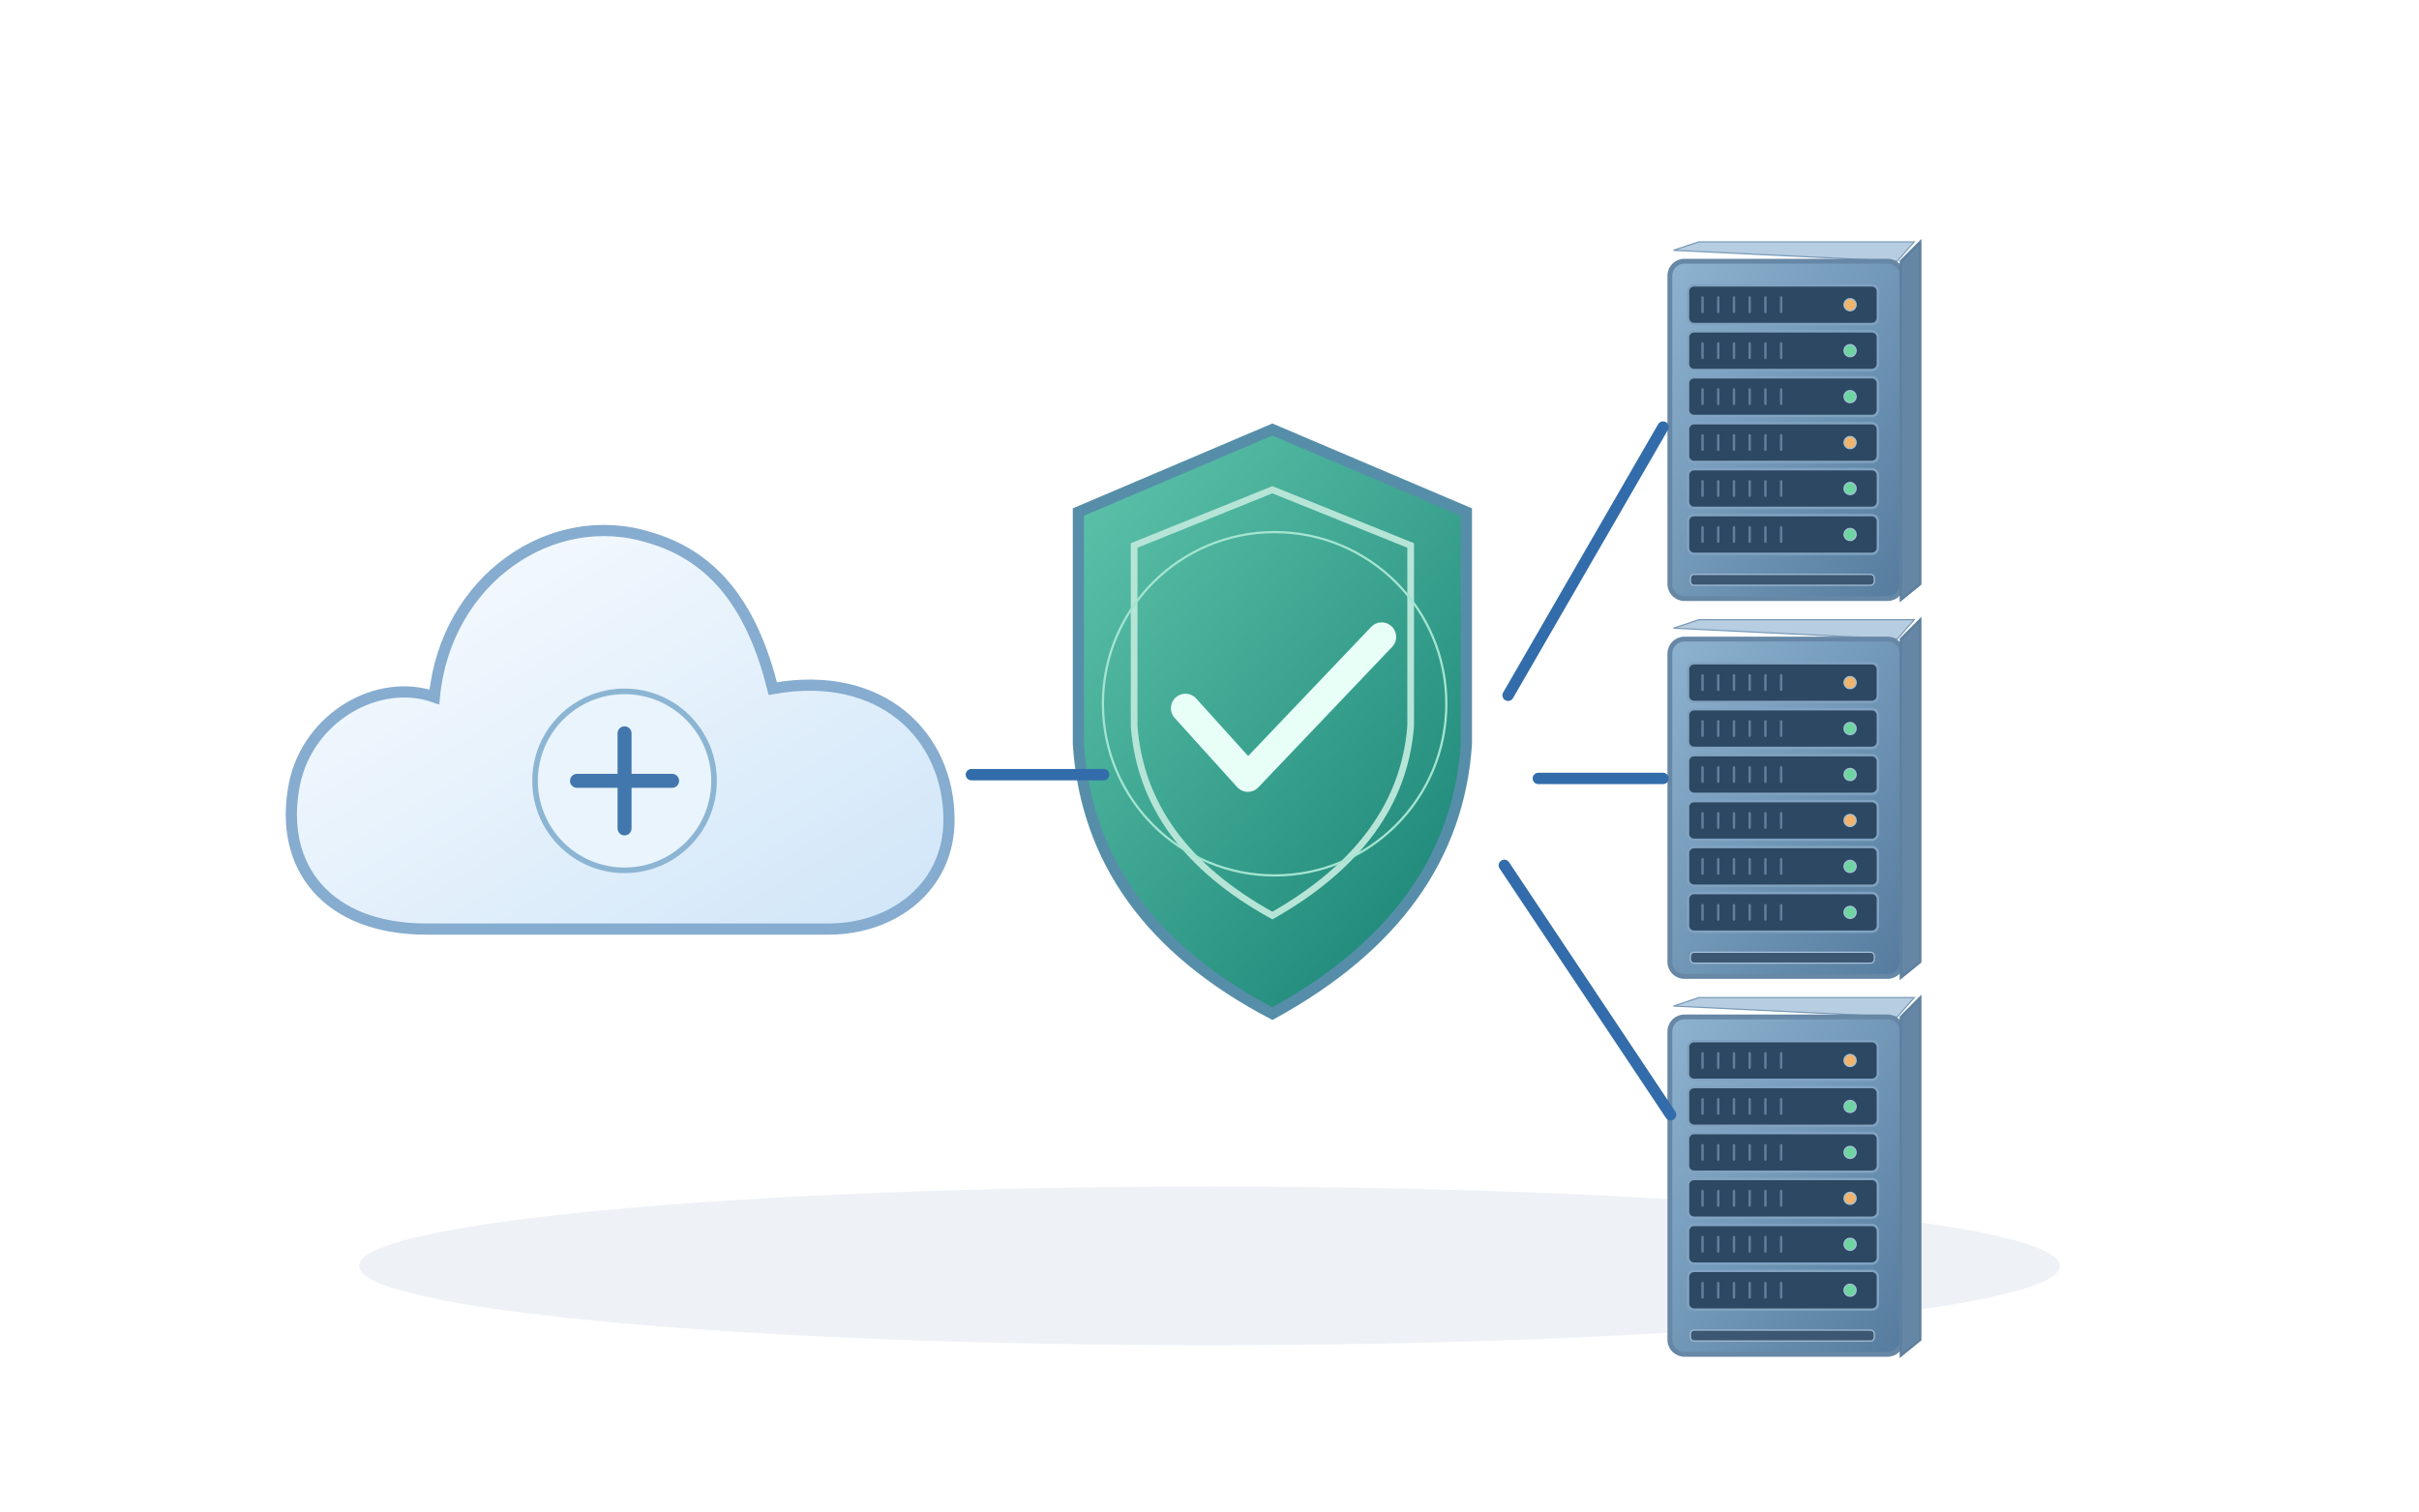
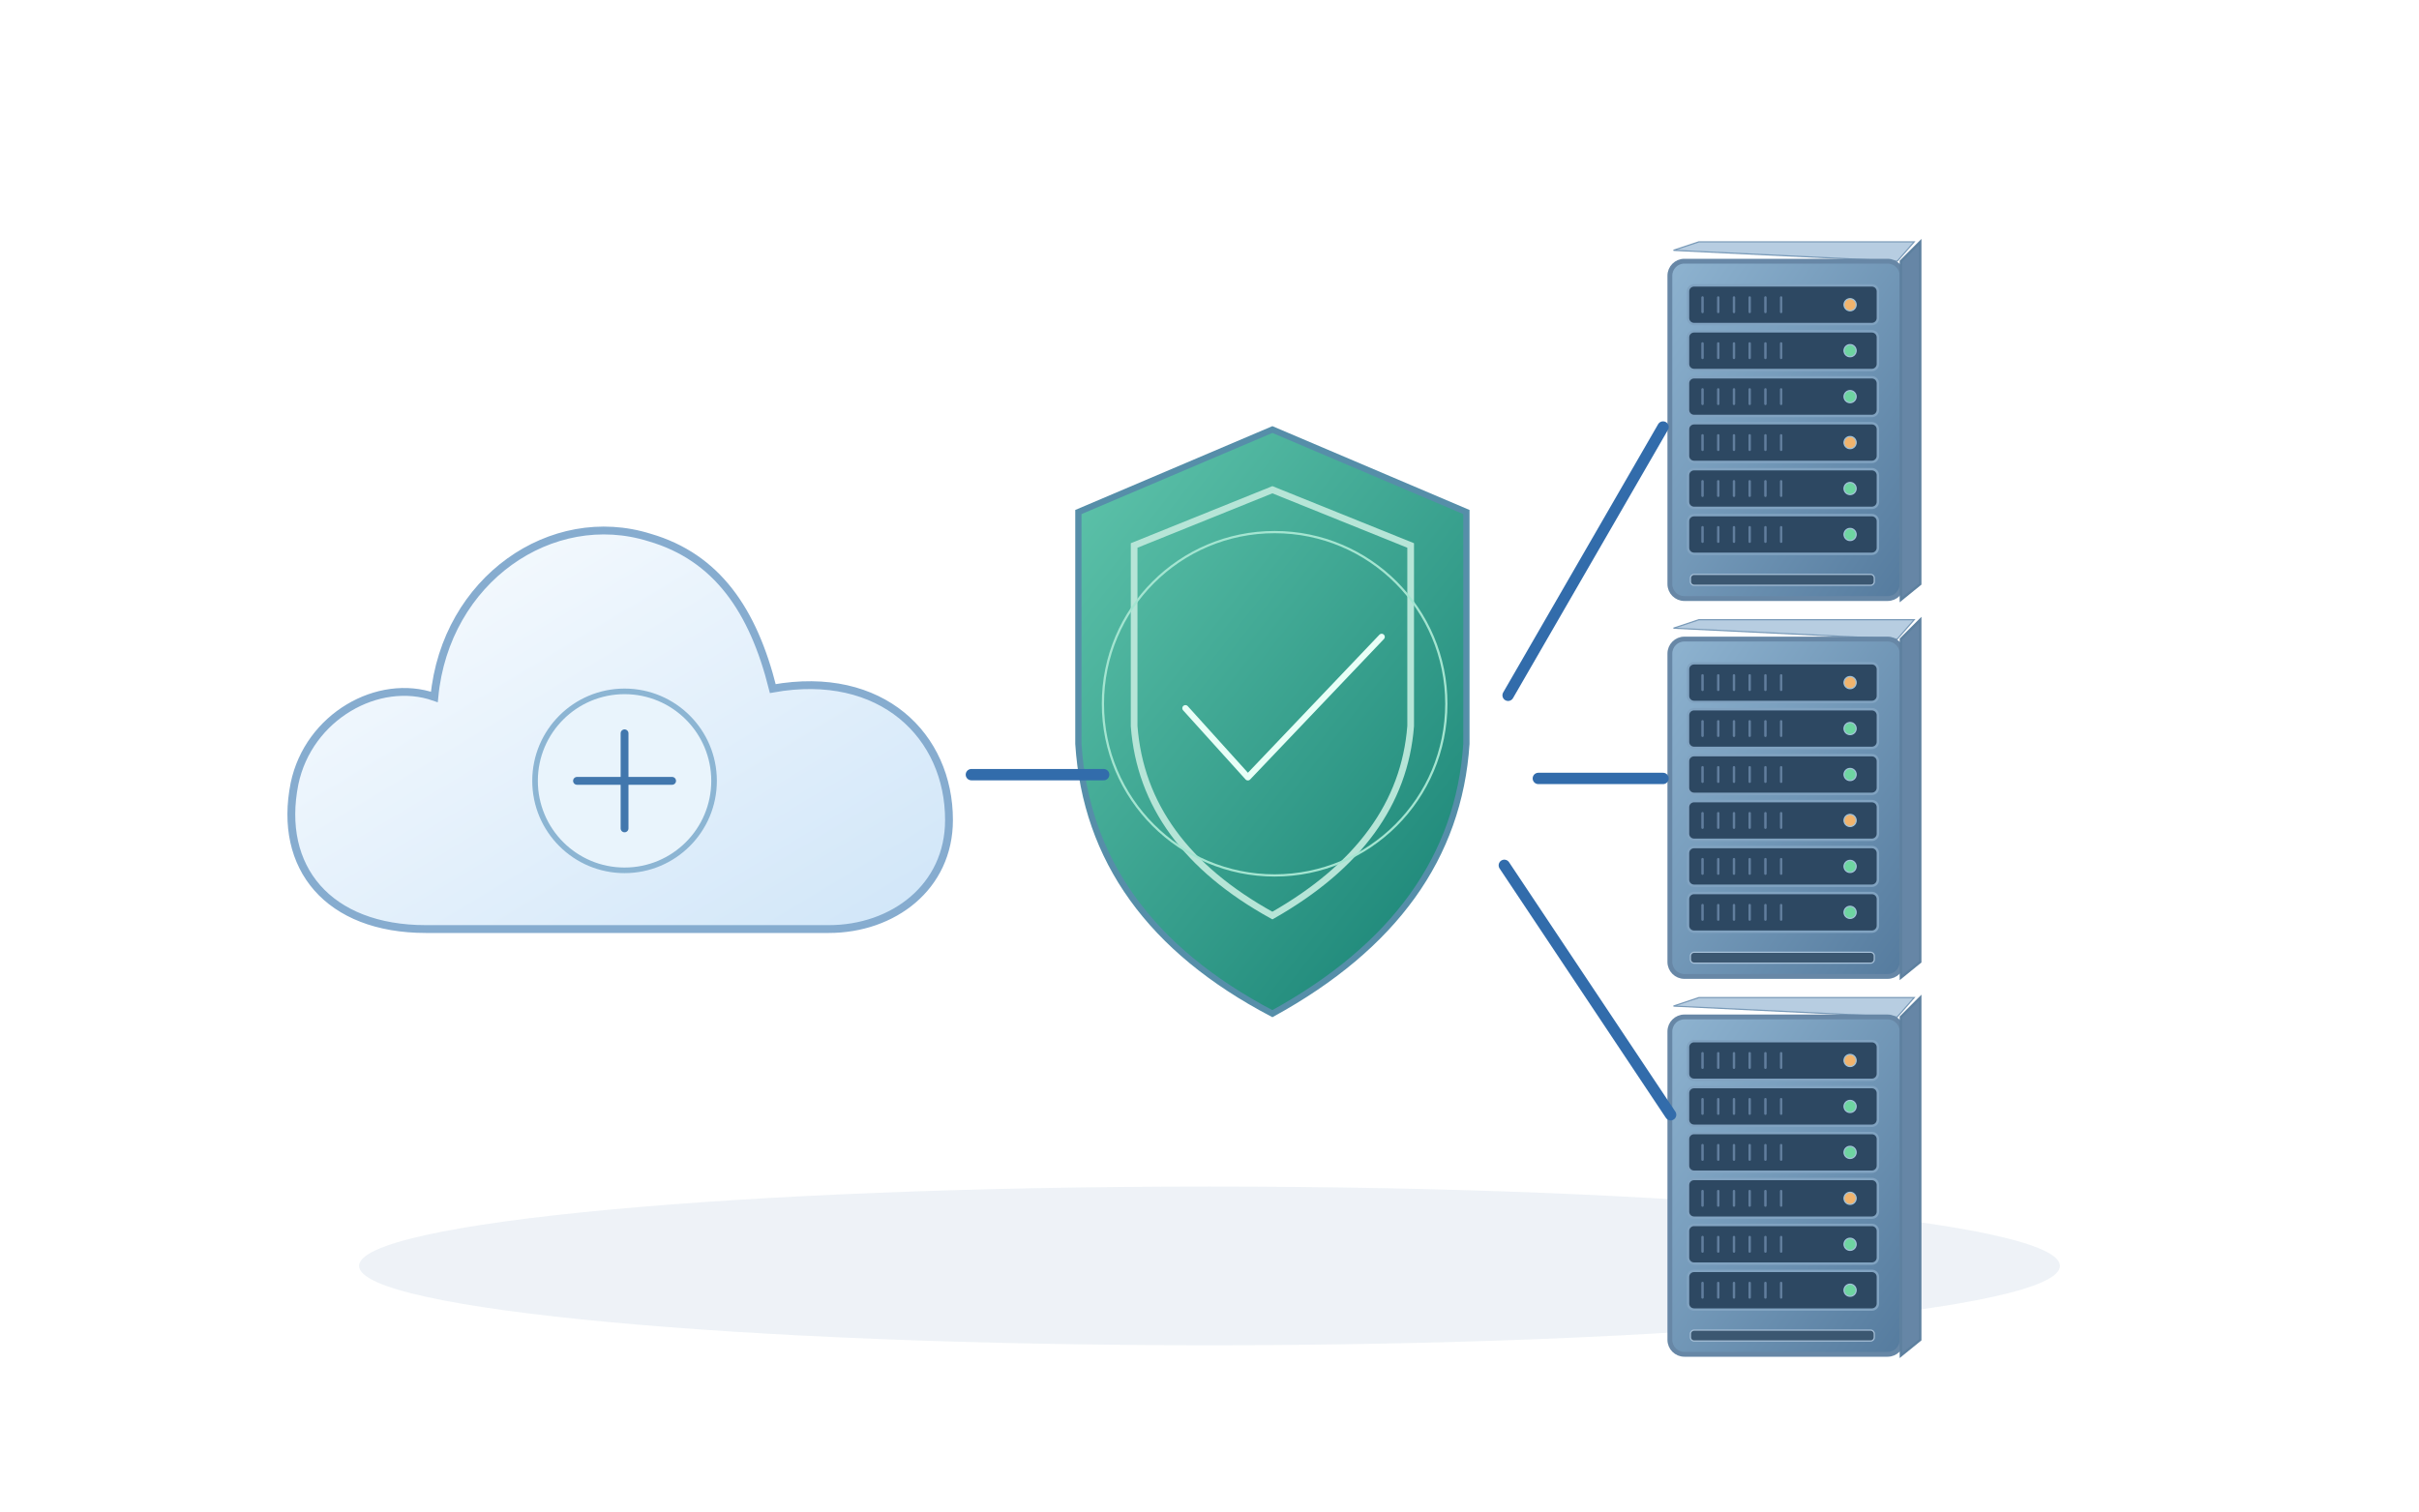
<svg xmlns="http://www.w3.org/2000/svg" width="640" height="400" viewBox="0 0 640 400" preserveAspectRatio="xMidYMid meet" role="img" aria-labelledby="api-gateway-title api-gateway-desc" data-tl-illustration-id="api-gateway" data-design-version="1" data-category="Web">
  <defs>
    <linearGradient id="metal" x2=".75" y2="1">
      <stop stop-color="#EEF5FB" />
      <stop offset=".55" stop-color="#C1D2E3" />
      <stop offset="1" stop-color="#A4BBD1" />
    </linearGradient>
    <linearGradient id="pcb" x2=".9" y2=".9">
      <stop stop-color="#2A927B" />
      <stop offset="1" stop-color="#125B50" />
    </linearGradient>
    <linearGradient id="core" x2="1" y2="1">
      <stop stop-color="#71C9F1" />
      <stop offset=".55" stop-color="#3279B4" />
      <stop offset="1" stop-color="#193D75" />
    </linearGradient>
    <linearGradient id="silicon" x2=".8" y2="1">
      <stop stop-color="#EBF3FB" />
      <stop offset="1" stop-color="#9EB9D0" />
    </linearGradient>
    <linearGradient id="rack" x2="1" y2="1">
      <stop stop-color="#8EB3D0" />
      <stop offset="1" stop-color="#557B9E" />
    </linearGradient>
    <linearGradient id="database" x2="1" y2="1">
      <stop stop-color="#EAF8FF" />
      <stop offset=".55" stop-color="#9BCCEA" />
      <stop offset="1" stop-color="#69A8D6" />
    </linearGradient>
    <linearGradient id="browser" x2="1" y2="1">
      <stop stop-color="#FFFFFF" />
      <stop offset="1" stop-color="#E9F2FB" />
    </linearGradient>
    <linearGradient id="shield" x2=".85" y2="1">
      <stop stop-color="#60C5AC" />
      <stop offset="1" stop-color="#1B8577" />
    </linearGradient>
    <linearGradient id="cloud" x2="1" y2="1">
      <stop stop-color="#FBFDFF" />
      <stop offset="1" stop-color="#CFE5F8" />
    </linearGradient>
    <linearGradient id="disc" x2="1" y2="1">
      <stop stop-color="#F9FCFF" />
      <stop offset=".55" stop-color="#94B5D1" />
      <stop offset="1" stop-color="#D9E7F3" />
    </linearGradient>
    <linearGradient id="globe" x2="1" y2="1">
      <stop stop-color="#F1FAFF" />
      <stop offset="1" stop-color="#9BC9EC" />
    </linearGradient>
    <filter id="shadow" x="-25%" y="-28%" width="150%" height="165%">
      <feDropShadow dx="0" dy="8" stdDeviation="7" flood-color="#4B7197" flood-opacity=".22" />
    </filter>
  </defs>
  <g font-family="-apple-system,BlinkMacSystemFont,Inter,Arial,sans-serif" data-motif="illustration-main">
    <ellipse cx="320" cy="335" rx="225" ry="21" fill="#7A9DBF" opacity=".13" />
    <g transform="translate(72 106) scale(0.74)">
      <g data-motif="cloud-compute">
-         <path d="M55 189C20 189 2 167 8 137C13 113 38 99 58 106C62 64 100 38 135 49C159 56 172 75 179 103C218 96 242 120 242 150C242 174 222 189 199 189Z" fill="url(#cloud)" stroke="#86ACCF" stroke-width="4" />
+         <path d="M55 189C20 189 2 167 8 137C13 113 38 99 58 106C62 64 100 38 135 49C159 56 172 75 179 103C218 96 242 120 242 150C242 174 222 189 199 189Z" fill="url(#cloud)" stroke="#86ACCF" stroke-width="2.8" />
        <circle cx="126" cy="136" r="32" fill="#E9F4FC" stroke="#8CB5D3" stroke-width="2" />
-         <path d="M109 136H143M126 119V153" fill="none" stroke="#4277AD" stroke-width="5" stroke-linecap="round" stroke-linejoin="round" />
+         <path d="M109 136H143M126 119V153" fill="none" stroke="#4277AD" stroke-width="2.8" stroke-linecap="round" stroke-linejoin="round" />
      </g>
    </g>
    <g transform="translate(280 106) scale(0.59)">
      <g data-motif="security-shield">
-         <path d="M96 13L183 50V154Q178 230 96 275Q14 232 9 154V50Z" fill="url(#shield)" stroke="#568EA9" stroke-width="5" />
+         <path d="M96 13L183 50V154Q178 230 96 275Q14 232 9 154V50Z" fill="url(#shield)" stroke="#568EA9" stroke-width="2.8" />
        <path d="M96 40L158 65V146Q154 198 96 231Q38 199 34 146V65Z" fill="none" stroke="#B6E5D7" stroke-width="3" />
-         <path d="M57 138L85 169L145 106" fill="none" stroke="#E8FFF7" stroke-width="13" stroke-linecap="round" stroke-linejoin="round" />
+         <path d="M57 138L85 169L145 106" fill="none" stroke="#E8FFF7" stroke-width="2.8" stroke-linecap="round" stroke-linejoin="round" />
        <circle cx="97" cy="136" r="77" fill="none" stroke="#A4E5D1" stroke-width="1" />
      </g>
    </g>
    <g transform="translate(437 64) scale(0.32)">
      <g data-motif="server-rack">
        <path d="M18 7L39 0H217L203 16Z" fill="#B7CDE1" stroke="#799AB8" />
        <rect x="15" y="16" width="192" height="279" rx="12" fill="url(#rack)" stroke="#6787A6" stroke-width="4" />
        <path d="M206 16L222 0V283L206 296Z" fill="#6686A6" stroke="#5D809F" stroke-width="2" />
        <rect x="30" y="36" width="157" height="32" rx="5" fill="#2D4862" stroke="#81A3C1" stroke-width="2" />
        <path d="M42 46V58" fill="none" stroke="#617E9D" stroke-width="2" stroke-linecap="round" stroke-linejoin="round" />
        <path d="M55 46V58" fill="none" stroke="#617E9D" stroke-width="2" stroke-linecap="round" stroke-linejoin="round" />
        <path d="M68 46V58" fill="none" stroke="#617E9D" stroke-width="2" stroke-linecap="round" stroke-linejoin="round" />
        <path d="M81 46V58" fill="none" stroke="#617E9D" stroke-width="2" stroke-linecap="round" stroke-linejoin="round" />
        <path d="M94 46V58" fill="none" stroke="#617E9D" stroke-width="2" stroke-linecap="round" stroke-linejoin="round" />
        <path d="M107 46V58" fill="none" stroke="#617E9D" stroke-width="2" stroke-linecap="round" stroke-linejoin="round" />
        <circle cx="164" cy="52" r="5" fill="#F1B46D" stroke="#A3C3D9" stroke-width="1" />
        <rect x="30" y="74" width="157" height="32" rx="5" fill="#2D4862" stroke="#81A3C1" stroke-width="2" />
        <path d="M42 84V96" fill="none" stroke="#617E9D" stroke-width="2" stroke-linecap="round" stroke-linejoin="round" />
        <path d="M55 84V96" fill="none" stroke="#617E9D" stroke-width="2" stroke-linecap="round" stroke-linejoin="round" />
        <path d="M68 84V96" fill="none" stroke="#617E9D" stroke-width="2" stroke-linecap="round" stroke-linejoin="round" />
        <path d="M81 84V96" fill="none" stroke="#617E9D" stroke-width="2" stroke-linecap="round" stroke-linejoin="round" />
        <path d="M94 84V96" fill="none" stroke="#617E9D" stroke-width="2" stroke-linecap="round" stroke-linejoin="round" />
        <path d="M107 84V96" fill="none" stroke="#617E9D" stroke-width="2" stroke-linecap="round" stroke-linejoin="round" />
        <circle cx="164" cy="90" r="5" fill="#6ED5A1" stroke="#A3C3D9" stroke-width="1" />
        <rect x="30" y="112" width="157" height="32" rx="5" fill="#2D4862" stroke="#81A3C1" stroke-width="2" />
        <path d="M42 122V134" fill="none" stroke="#617E9D" stroke-width="2" stroke-linecap="round" stroke-linejoin="round" />
        <path d="M55 122V134" fill="none" stroke="#617E9D" stroke-width="2" stroke-linecap="round" stroke-linejoin="round" />
        <path d="M68 122V134" fill="none" stroke="#617E9D" stroke-width="2" stroke-linecap="round" stroke-linejoin="round" />
        <path d="M81 122V134" fill="none" stroke="#617E9D" stroke-width="2" stroke-linecap="round" stroke-linejoin="round" />
        <path d="M94 122V134" fill="none" stroke="#617E9D" stroke-width="2" stroke-linecap="round" stroke-linejoin="round" />
        <path d="M107 122V134" fill="none" stroke="#617E9D" stroke-width="2" stroke-linecap="round" stroke-linejoin="round" />
        <circle cx="164" cy="128" r="5" fill="#6ED5A1" stroke="#A3C3D9" stroke-width="1" />
        <rect x="30" y="150" width="157" height="32" rx="5" fill="#2D4862" stroke="#81A3C1" stroke-width="2" />
        <path d="M42 160V172" fill="none" stroke="#617E9D" stroke-width="2" stroke-linecap="round" stroke-linejoin="round" />
        <path d="M55 160V172" fill="none" stroke="#617E9D" stroke-width="2" stroke-linecap="round" stroke-linejoin="round" />
        <path d="M68 160V172" fill="none" stroke="#617E9D" stroke-width="2" stroke-linecap="round" stroke-linejoin="round" />
        <path d="M81 160V172" fill="none" stroke="#617E9D" stroke-width="2" stroke-linecap="round" stroke-linejoin="round" />
        <path d="M94 160V172" fill="none" stroke="#617E9D" stroke-width="2" stroke-linecap="round" stroke-linejoin="round" />
        <path d="M107 160V172" fill="none" stroke="#617E9D" stroke-width="2" stroke-linecap="round" stroke-linejoin="round" />
        <circle cx="164" cy="166" r="5" fill="#F1B46D" stroke="#A3C3D9" stroke-width="1" />
        <rect x="30" y="188" width="157" height="32" rx="5" fill="#2D4862" stroke="#81A3C1" stroke-width="2" />
        <path d="M42 198V210" fill="none" stroke="#617E9D" stroke-width="2" stroke-linecap="round" stroke-linejoin="round" />
        <path d="M55 198V210" fill="none" stroke="#617E9D" stroke-width="2" stroke-linecap="round" stroke-linejoin="round" />
        <path d="M68 198V210" fill="none" stroke="#617E9D" stroke-width="2" stroke-linecap="round" stroke-linejoin="round" />
        <path d="M81 198V210" fill="none" stroke="#617E9D" stroke-width="2" stroke-linecap="round" stroke-linejoin="round" />
        <path d="M94 198V210" fill="none" stroke="#617E9D" stroke-width="2" stroke-linecap="round" stroke-linejoin="round" />
        <path d="M107 198V210" fill="none" stroke="#617E9D" stroke-width="2" stroke-linecap="round" stroke-linejoin="round" />
        <circle cx="164" cy="204" r="5" fill="#6ED5A1" stroke="#A3C3D9" stroke-width="1" />
        <rect x="30" y="226" width="157" height="32" rx="5" fill="#2D4862" stroke="#81A3C1" stroke-width="2" />
        <path d="M42 236V248" fill="none" stroke="#617E9D" stroke-width="2" stroke-linecap="round" stroke-linejoin="round" />
        <path d="M55 236V248" fill="none" stroke="#617E9D" stroke-width="2" stroke-linecap="round" stroke-linejoin="round" />
        <path d="M68 236V248" fill="none" stroke="#617E9D" stroke-width="2" stroke-linecap="round" stroke-linejoin="round" />
        <path d="M81 236V248" fill="none" stroke="#617E9D" stroke-width="2" stroke-linecap="round" stroke-linejoin="round" />
        <path d="M94 236V248" fill="none" stroke="#617E9D" stroke-width="2" stroke-linecap="round" stroke-linejoin="round" />
        <path d="M107 236V248" fill="none" stroke="#617E9D" stroke-width="2" stroke-linecap="round" stroke-linejoin="round" />
        <circle cx="164" cy="242" r="5" fill="#6ED5A1" stroke="#A3C3D9" stroke-width="1" />
        <rect x="32" y="275" width="152" height="9" rx="3" fill="#3B5771" stroke="#A6C0D8" stroke-width="1" />
      </g>
    </g>
    <g transform="translate(437 164) scale(0.32)">
      <g data-motif="server-rack">
        <path d="M18 7L39 0H217L203 16Z" fill="#B7CDE1" stroke="#799AB8" />
        <rect x="15" y="16" width="192" height="279" rx="12" fill="url(#rack)" stroke="#6787A6" stroke-width="4" />
        <path d="M206 16L222 0V283L206 296Z" fill="#6686A6" stroke="#5D809F" stroke-width="2" />
        <rect x="30" y="36" width="157" height="32" rx="5" fill="#2D4862" stroke="#81A3C1" stroke-width="2" />
        <path d="M42 46V58" fill="none" stroke="#617E9D" stroke-width="2" stroke-linecap="round" stroke-linejoin="round" />
        <path d="M55 46V58" fill="none" stroke="#617E9D" stroke-width="2" stroke-linecap="round" stroke-linejoin="round" />
        <path d="M68 46V58" fill="none" stroke="#617E9D" stroke-width="2" stroke-linecap="round" stroke-linejoin="round" />
        <path d="M81 46V58" fill="none" stroke="#617E9D" stroke-width="2" stroke-linecap="round" stroke-linejoin="round" />
        <path d="M94 46V58" fill="none" stroke="#617E9D" stroke-width="2" stroke-linecap="round" stroke-linejoin="round" />
        <path d="M107 46V58" fill="none" stroke="#617E9D" stroke-width="2" stroke-linecap="round" stroke-linejoin="round" />
        <circle cx="164" cy="52" r="5" fill="#F1B46D" stroke="#A3C3D9" stroke-width="1" />
        <rect x="30" y="74" width="157" height="32" rx="5" fill="#2D4862" stroke="#81A3C1" stroke-width="2" />
        <path d="M42 84V96" fill="none" stroke="#617E9D" stroke-width="2" stroke-linecap="round" stroke-linejoin="round" />
        <path d="M55 84V96" fill="none" stroke="#617E9D" stroke-width="2" stroke-linecap="round" stroke-linejoin="round" />
        <path d="M68 84V96" fill="none" stroke="#617E9D" stroke-width="2" stroke-linecap="round" stroke-linejoin="round" />
        <path d="M81 84V96" fill="none" stroke="#617E9D" stroke-width="2" stroke-linecap="round" stroke-linejoin="round" />
        <path d="M94 84V96" fill="none" stroke="#617E9D" stroke-width="2" stroke-linecap="round" stroke-linejoin="round" />
        <path d="M107 84V96" fill="none" stroke="#617E9D" stroke-width="2" stroke-linecap="round" stroke-linejoin="round" />
        <circle cx="164" cy="90" r="5" fill="#6ED5A1" stroke="#A3C3D9" stroke-width="1" />
        <rect x="30" y="112" width="157" height="32" rx="5" fill="#2D4862" stroke="#81A3C1" stroke-width="2" />
        <path d="M42 122V134" fill="none" stroke="#617E9D" stroke-width="2" stroke-linecap="round" stroke-linejoin="round" />
        <path d="M55 122V134" fill="none" stroke="#617E9D" stroke-width="2" stroke-linecap="round" stroke-linejoin="round" />
        <path d="M68 122V134" fill="none" stroke="#617E9D" stroke-width="2" stroke-linecap="round" stroke-linejoin="round" />
        <path d="M81 122V134" fill="none" stroke="#617E9D" stroke-width="2" stroke-linecap="round" stroke-linejoin="round" />
        <path d="M94 122V134" fill="none" stroke="#617E9D" stroke-width="2" stroke-linecap="round" stroke-linejoin="round" />
        <path d="M107 122V134" fill="none" stroke="#617E9D" stroke-width="2" stroke-linecap="round" stroke-linejoin="round" />
        <circle cx="164" cy="128" r="5" fill="#6ED5A1" stroke="#A3C3D9" stroke-width="1" />
        <rect x="30" y="150" width="157" height="32" rx="5" fill="#2D4862" stroke="#81A3C1" stroke-width="2" />
        <path d="M42 160V172" fill="none" stroke="#617E9D" stroke-width="2" stroke-linecap="round" stroke-linejoin="round" />
        <path d="M55 160V172" fill="none" stroke="#617E9D" stroke-width="2" stroke-linecap="round" stroke-linejoin="round" />
        <path d="M68 160V172" fill="none" stroke="#617E9D" stroke-width="2" stroke-linecap="round" stroke-linejoin="round" />
        <path d="M81 160V172" fill="none" stroke="#617E9D" stroke-width="2" stroke-linecap="round" stroke-linejoin="round" />
        <path d="M94 160V172" fill="none" stroke="#617E9D" stroke-width="2" stroke-linecap="round" stroke-linejoin="round" />
        <path d="M107 160V172" fill="none" stroke="#617E9D" stroke-width="2" stroke-linecap="round" stroke-linejoin="round" />
        <circle cx="164" cy="166" r="5" fill="#F1B46D" stroke="#A3C3D9" stroke-width="1" />
        <rect x="30" y="188" width="157" height="32" rx="5" fill="#2D4862" stroke="#81A3C1" stroke-width="2" />
        <path d="M42 198V210" fill="none" stroke="#617E9D" stroke-width="2" stroke-linecap="round" stroke-linejoin="round" />
        <path d="M55 198V210" fill="none" stroke="#617E9D" stroke-width="2" stroke-linecap="round" stroke-linejoin="round" />
        <path d="M68 198V210" fill="none" stroke="#617E9D" stroke-width="2" stroke-linecap="round" stroke-linejoin="round" />
        <path d="M81 198V210" fill="none" stroke="#617E9D" stroke-width="2" stroke-linecap="round" stroke-linejoin="round" />
        <path d="M94 198V210" fill="none" stroke="#617E9D" stroke-width="2" stroke-linecap="round" stroke-linejoin="round" />
        <path d="M107 198V210" fill="none" stroke="#617E9D" stroke-width="2" stroke-linecap="round" stroke-linejoin="round" />
        <circle cx="164" cy="204" r="5" fill="#6ED5A1" stroke="#A3C3D9" stroke-width="1" />
        <rect x="30" y="226" width="157" height="32" rx="5" fill="#2D4862" stroke="#81A3C1" stroke-width="2" />
        <path d="M42 236V248" fill="none" stroke="#617E9D" stroke-width="2" stroke-linecap="round" stroke-linejoin="round" />
        <path d="M55 236V248" fill="none" stroke="#617E9D" stroke-width="2" stroke-linecap="round" stroke-linejoin="round" />
        <path d="M68 236V248" fill="none" stroke="#617E9D" stroke-width="2" stroke-linecap="round" stroke-linejoin="round" />
        <path d="M81 236V248" fill="none" stroke="#617E9D" stroke-width="2" stroke-linecap="round" stroke-linejoin="round" />
        <path d="M94 236V248" fill="none" stroke="#617E9D" stroke-width="2" stroke-linecap="round" stroke-linejoin="round" />
        <path d="M107 236V248" fill="none" stroke="#617E9D" stroke-width="2" stroke-linecap="round" stroke-linejoin="round" />
        <circle cx="164" cy="242" r="5" fill="#6ED5A1" stroke="#A3C3D9" stroke-width="1" />
        <rect x="32" y="275" width="152" height="9" rx="3" fill="#3B5771" stroke="#A6C0D8" stroke-width="1" />
      </g>
    </g>
    <g transform="translate(437 264) scale(0.32)">
      <g data-motif="server-rack">
        <path d="M18 7L39 0H217L203 16Z" fill="#B7CDE1" stroke="#799AB8" />
        <rect x="15" y="16" width="192" height="279" rx="12" fill="url(#rack)" stroke="#6787A6" stroke-width="4" />
        <path d="M206 16L222 0V283L206 296Z" fill="#6686A6" stroke="#5D809F" stroke-width="2" />
        <rect x="30" y="36" width="157" height="32" rx="5" fill="#2D4862" stroke="#81A3C1" stroke-width="2" />
        <path d="M42 46V58" fill="none" stroke="#617E9D" stroke-width="2" stroke-linecap="round" stroke-linejoin="round" />
        <path d="M55 46V58" fill="none" stroke="#617E9D" stroke-width="2" stroke-linecap="round" stroke-linejoin="round" />
        <path d="M68 46V58" fill="none" stroke="#617E9D" stroke-width="2" stroke-linecap="round" stroke-linejoin="round" />
        <path d="M81 46V58" fill="none" stroke="#617E9D" stroke-width="2" stroke-linecap="round" stroke-linejoin="round" />
        <path d="M94 46V58" fill="none" stroke="#617E9D" stroke-width="2" stroke-linecap="round" stroke-linejoin="round" />
        <path d="M107 46V58" fill="none" stroke="#617E9D" stroke-width="2" stroke-linecap="round" stroke-linejoin="round" />
        <circle cx="164" cy="52" r="5" fill="#F1B46D" stroke="#A3C3D9" stroke-width="1" />
        <rect x="30" y="74" width="157" height="32" rx="5" fill="#2D4862" stroke="#81A3C1" stroke-width="2" />
        <path d="M42 84V96" fill="none" stroke="#617E9D" stroke-width="2" stroke-linecap="round" stroke-linejoin="round" />
        <path d="M55 84V96" fill="none" stroke="#617E9D" stroke-width="2" stroke-linecap="round" stroke-linejoin="round" />
        <path d="M68 84V96" fill="none" stroke="#617E9D" stroke-width="2" stroke-linecap="round" stroke-linejoin="round" />
        <path d="M81 84V96" fill="none" stroke="#617E9D" stroke-width="2" stroke-linecap="round" stroke-linejoin="round" />
        <path d="M94 84V96" fill="none" stroke="#617E9D" stroke-width="2" stroke-linecap="round" stroke-linejoin="round" />
        <path d="M107 84V96" fill="none" stroke="#617E9D" stroke-width="2" stroke-linecap="round" stroke-linejoin="round" />
        <circle cx="164" cy="90" r="5" fill="#6ED5A1" stroke="#A3C3D9" stroke-width="1" />
        <rect x="30" y="112" width="157" height="32" rx="5" fill="#2D4862" stroke="#81A3C1" stroke-width="2" />
        <path d="M42 122V134" fill="none" stroke="#617E9D" stroke-width="2" stroke-linecap="round" stroke-linejoin="round" />
        <path d="M55 122V134" fill="none" stroke="#617E9D" stroke-width="2" stroke-linecap="round" stroke-linejoin="round" />
        <path d="M68 122V134" fill="none" stroke="#617E9D" stroke-width="2" stroke-linecap="round" stroke-linejoin="round" />
        <path d="M81 122V134" fill="none" stroke="#617E9D" stroke-width="2" stroke-linecap="round" stroke-linejoin="round" />
        <path d="M94 122V134" fill="none" stroke="#617E9D" stroke-width="2" stroke-linecap="round" stroke-linejoin="round" />
        <path d="M107 122V134" fill="none" stroke="#617E9D" stroke-width="2" stroke-linecap="round" stroke-linejoin="round" />
        <circle cx="164" cy="128" r="5" fill="#6ED5A1" stroke="#A3C3D9" stroke-width="1" />
        <rect x="30" y="150" width="157" height="32" rx="5" fill="#2D4862" stroke="#81A3C1" stroke-width="2" />
        <path d="M42 160V172" fill="none" stroke="#617E9D" stroke-width="2" stroke-linecap="round" stroke-linejoin="round" />
        <path d="M55 160V172" fill="none" stroke="#617E9D" stroke-width="2" stroke-linecap="round" stroke-linejoin="round" />
        <path d="M68 160V172" fill="none" stroke="#617E9D" stroke-width="2" stroke-linecap="round" stroke-linejoin="round" />
        <path d="M81 160V172" fill="none" stroke="#617E9D" stroke-width="2" stroke-linecap="round" stroke-linejoin="round" />
        <path d="M94 160V172" fill="none" stroke="#617E9D" stroke-width="2" stroke-linecap="round" stroke-linejoin="round" />
        <path d="M107 160V172" fill="none" stroke="#617E9D" stroke-width="2" stroke-linecap="round" stroke-linejoin="round" />
        <circle cx="164" cy="166" r="5" fill="#F1B46D" stroke="#A3C3D9" stroke-width="1" />
        <rect x="30" y="188" width="157" height="32" rx="5" fill="#2D4862" stroke="#81A3C1" stroke-width="2" />
        <path d="M42 198V210" fill="none" stroke="#617E9D" stroke-width="2" stroke-linecap="round" stroke-linejoin="round" />
        <path d="M55 198V210" fill="none" stroke="#617E9D" stroke-width="2" stroke-linecap="round" stroke-linejoin="round" />
        <path d="M68 198V210" fill="none" stroke="#617E9D" stroke-width="2" stroke-linecap="round" stroke-linejoin="round" />
        <path d="M81 198V210" fill="none" stroke="#617E9D" stroke-width="2" stroke-linecap="round" stroke-linejoin="round" />
        <path d="M94 198V210" fill="none" stroke="#617E9D" stroke-width="2" stroke-linecap="round" stroke-linejoin="round" />
        <path d="M107 198V210" fill="none" stroke="#617E9D" stroke-width="2" stroke-linecap="round" stroke-linejoin="round" />
        <circle cx="164" cy="204" r="5" fill="#6ED5A1" stroke="#A3C3D9" stroke-width="1" />
        <rect x="30" y="226" width="157" height="32" rx="5" fill="#2D4862" stroke="#81A3C1" stroke-width="2" />
        <path d="M42 236V248" fill="none" stroke="#617E9D" stroke-width="2" stroke-linecap="round" stroke-linejoin="round" />
        <path d="M55 236V248" fill="none" stroke="#617E9D" stroke-width="2" stroke-linecap="round" stroke-linejoin="round" />
        <path d="M68 236V248" fill="none" stroke="#617E9D" stroke-width="2" stroke-linecap="round" stroke-linejoin="round" />
        <path d="M81 236V248" fill="none" stroke="#617E9D" stroke-width="2" stroke-linecap="round" stroke-linejoin="round" />
        <path d="M94 236V248" fill="none" stroke="#617E9D" stroke-width="2" stroke-linecap="round" stroke-linejoin="round" />
        <path d="M107 236V248" fill="none" stroke="#617E9D" stroke-width="2" stroke-linecap="round" stroke-linejoin="round" />
        <circle cx="164" cy="242" r="5" fill="#6ED5A1" stroke="#A3C3D9" stroke-width="1" />
        <rect x="32" y="275" width="152" height="9" rx="3" fill="#3B5771" stroke="#A6C0D8" stroke-width="1" />
      </g>
    </g>
    <path d="M257 205H292M407 206H440M399 184L440 113M398 229L442 295" fill="none" stroke="#326CAB" stroke-width="3" stroke-linecap="round" stroke-linejoin="round" />
  </g>
</svg>
